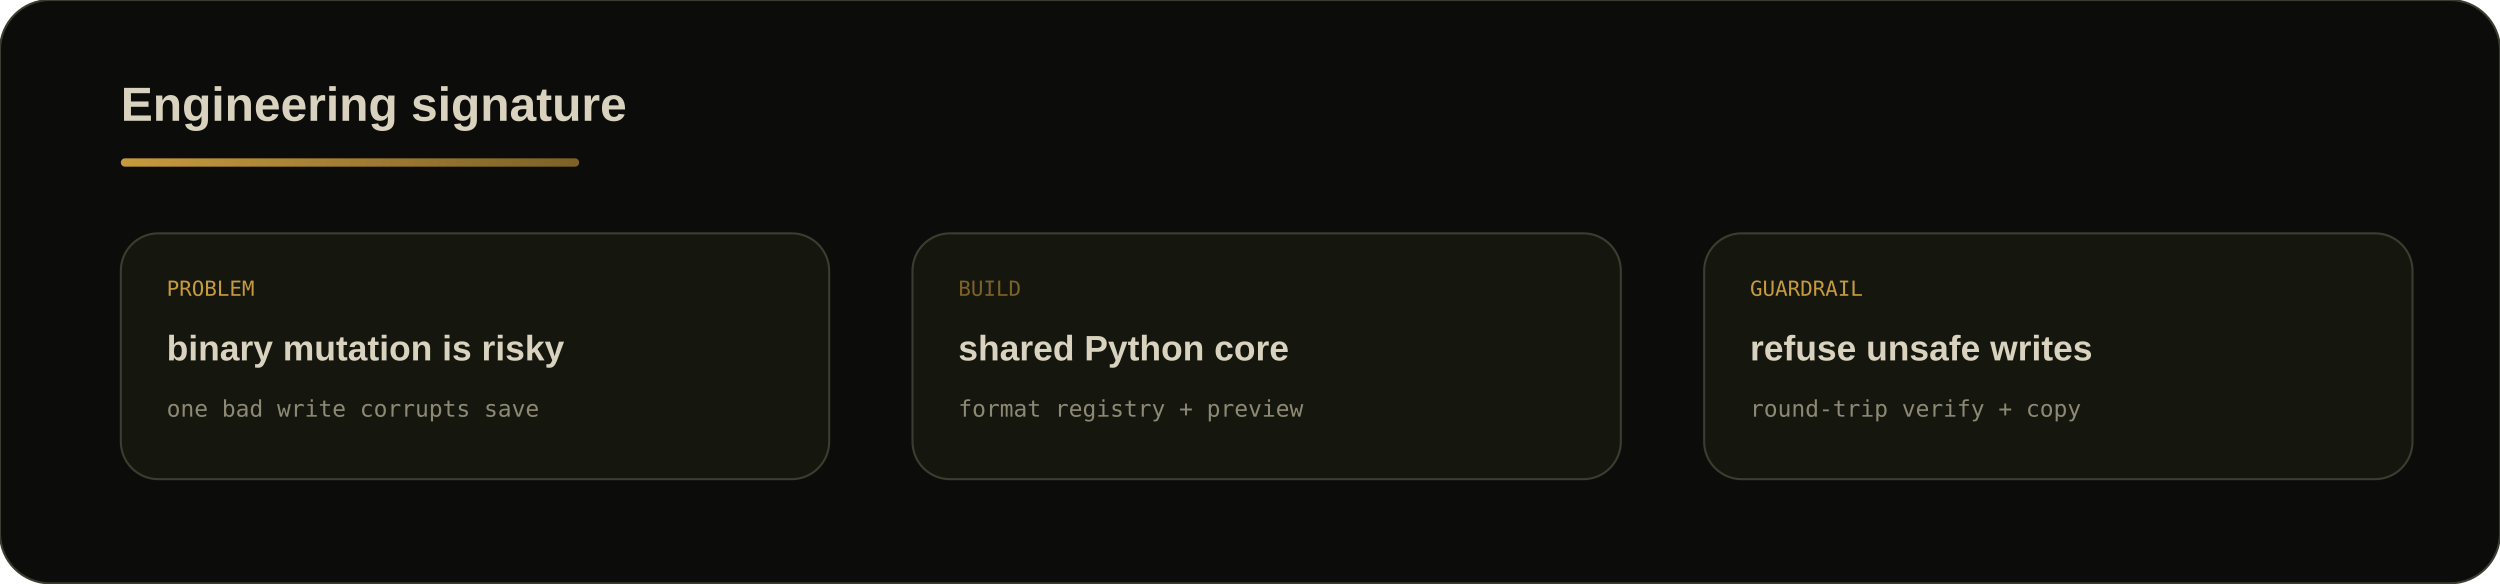
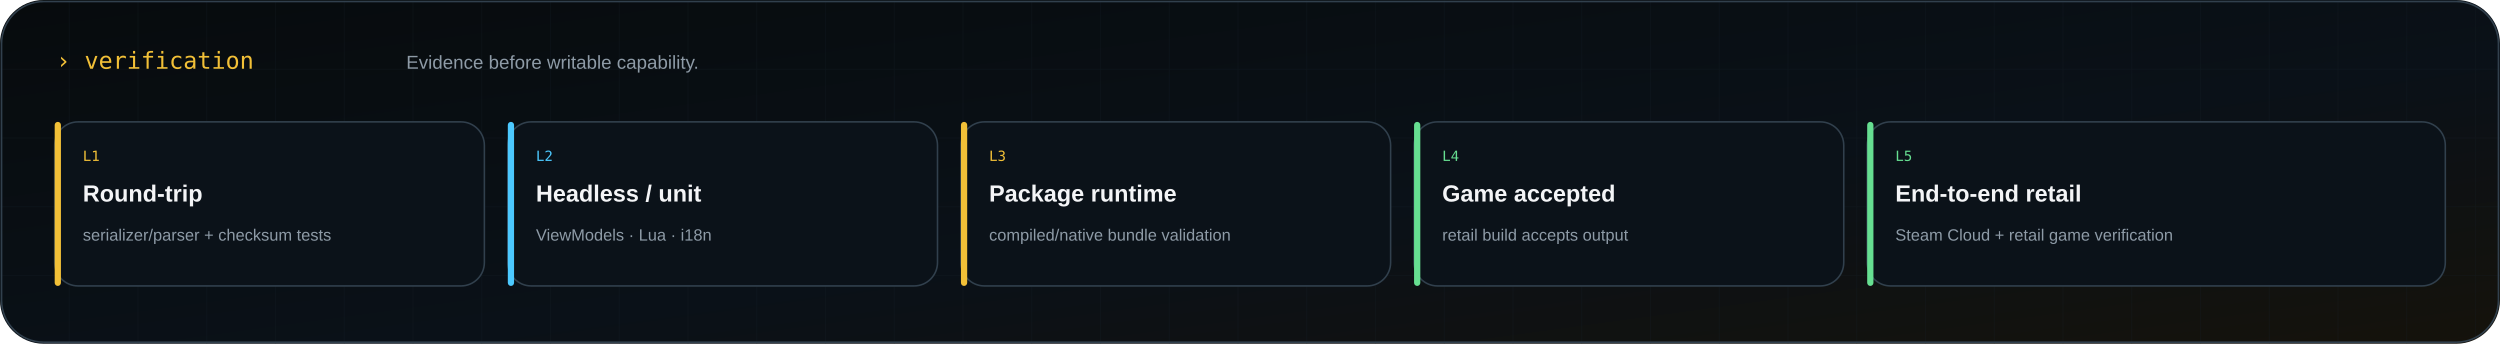
- <svg xmlns="http://www.w3.org/2000/svg" width="1200" height="280" viewBox="0 0 1200 280">
+ <svg xmlns="http://www.w3.org/2000/svg" width="1600" height="220" viewBox="0 0 1600 220">
  <defs>
-     <linearGradient id="g" x1="0" y1="0" x2="1" y2="0">
-       <stop stop-color="#C69A3E" />
-       <stop offset="1" stop-color="#7D6127" />
+     <linearGradient id="bg" x1="0" y1="0" x2="1" y2="1">
+       <stop stop-color="#070b0d" />
+       <stop offset=".58" stop-color="#0a1118" />
+       <stop offset="1" stop-color="#15120b" />
    </linearGradient>
+     <pattern id="grid" width="44" height="44" patternUnits="userSpaceOnUse">
+       <path d="M44 0H0V44" fill="none" stroke="#19252d" />
+     </pattern>
  </defs>
-   <rect width="1200" height="280" rx="24" fill="#0C0D0A" stroke="#3B3D30" />
-   <text x="58" y="58" fill="#D8D2BE" font-family="Arial" font-size="23" font-weight="700">Engineering signature</text>
-   <rect x="58" y="76" width="220" height="4" rx="2" fill="url(#g)" />
-   <g transform="translate(58 112)">
-     <rect width="340" height="118" rx="18" fill="#15170F" stroke="#3B3D30" />
-     <text x="22" y="30" fill="#C69A3E" font-family="monospace" font-size="10">PROBLEM</text>
-     <text x="22" y="61" fill="#D8D2BE" font-family="Arial" font-size="17" font-weight="700">binary mutation is risky</text>
-     <text x="22" y="88" fill="#8E8974" font-family="monospace" font-size="11">one bad write corrupts save</text>
+   <rect width="1600" height="220" rx="28" fill="url(#bg)" />
+   <rect width="1600" height="220" rx="28" fill="url(#grid)" opacity=".25" />
+   <rect x="1" y="1" width="1598" height="218" rx="27" fill="none" stroke="#31404d" />
+   <text x="36" y="44" fill="#f2c037" font-family="monospace" font-size="15">› verification</text>
+   <text x="260" y="44" fill="#8e9ba7" font-family="Arial" font-size="12">Evidence before writable capability.</text>
+   <g transform="translate(35 78)">
+     <rect width="275" height="105" rx="15" fill="#0b1219" stroke="#31404d" />
+     <rect width="4" height="105" rx="2" fill="#f2c037" />
+     <text x="18" y="25" fill="#f2c037" font-family="monospace" font-size="9">L1</text>
+     <text x="18" y="51" fill="#f4f5f7" font-family="Arial" font-size="15" font-weight="700">Round-trip</text>
+     <text x="18" y="76" fill="#8e9ba7" font-family="Arial" font-size="10.5">serializer/parser + checksum tests</text>
  </g>
-   <g transform="translate(438 112)">
-     <rect width="340" height="118" rx="18" fill="#15170F" stroke="#3B3D30" />
-     <text x="22" y="30" fill="#7D6127" font-family="monospace" font-size="10">BUILD</text>
-     <text x="22" y="61" fill="#D8D2BE" font-family="Arial" font-size="17" font-weight="700">shared Python core</text>
-     <text x="22" y="88" fill="#8E8974" font-family="monospace" font-size="11">format registry + preview</text>
+   <g transform="translate(325 78)">
+     <rect width="275" height="105" rx="15" fill="#0b1219" stroke="#31404d" />
+     <rect width="4" height="105" rx="2" fill="#4cc9ff" />
+     <text x="18" y="25" fill="#4cc9ff" font-family="monospace" font-size="9">L2</text>
+     <text x="18" y="51" fill="#f4f5f7" font-family="Arial" font-size="15" font-weight="700">Headless / unit</text>
+     <text x="18" y="76" fill="#8e9ba7" font-family="Arial" font-size="10.5">ViewModels · Lua · i18n</text>
  </g>
-   <g transform="translate(818 112)">
-     <rect width="340" height="118" rx="18" fill="#15170F" stroke="#3B3D30" />
-     <text x="22" y="30" fill="#C69A3E" font-family="monospace" font-size="10">GUARDRAIL</text>
-     <text x="22" y="61" fill="#D8D2BE" font-family="Arial" font-size="17" font-weight="700">refuse unsafe writes</text>
-     <text x="22" y="88" fill="#8E8974" font-family="monospace" font-size="11">round-trip verify + copy</text>
+   <g transform="translate(615 78)">
+     <rect width="275" height="105" rx="15" fill="#0b1219" stroke="#31404d" />
+     <rect width="4" height="105" rx="2" fill="#f2c037" />
+     <text x="18" y="25" fill="#f2c037" font-family="monospace" font-size="9">L3</text>
+     <text x="18" y="51" fill="#f4f5f7" font-family="Arial" font-size="15" font-weight="700">Package runtime</text>
+     <text x="18" y="76" fill="#8e9ba7" font-family="Arial" font-size="10.5">compiled/native bundle validation</text>
+   </g>
+   <g transform="translate(905 78)">
+     <rect width="275" height="105" rx="15" fill="#0b1219" stroke="#31404d" />
+     <rect width="4" height="105" rx="2" fill="#66df91" />
+     <text x="18" y="25" fill="#66df91" font-family="monospace" font-size="9">L4</text>
+     <text x="18" y="51" fill="#f4f5f7" font-family="Arial" font-size="15" font-weight="700">Game accepted</text>
+     <text x="18" y="76" fill="#8e9ba7" font-family="Arial" font-size="10.5">retail build accepts output</text>
+   </g>
+   <g transform="translate(1195 78)">
+     <rect width="370" height="105" rx="15" fill="#0b1219" stroke="#31404d" />
+     <rect width="4" height="105" rx="2" fill="#66df91" />
+     <text x="18" y="25" fill="#66df91" font-family="monospace" font-size="9">L5</text>
+     <text x="18" y="51" fill="#f4f5f7" font-family="Arial" font-size="15" font-weight="700">End-to-end retail</text>
+     <text x="18" y="76" fill="#8e9ba7" font-family="Arial" font-size="10.5">Steam Cloud + retail game verification</text>
  </g>
</svg>
